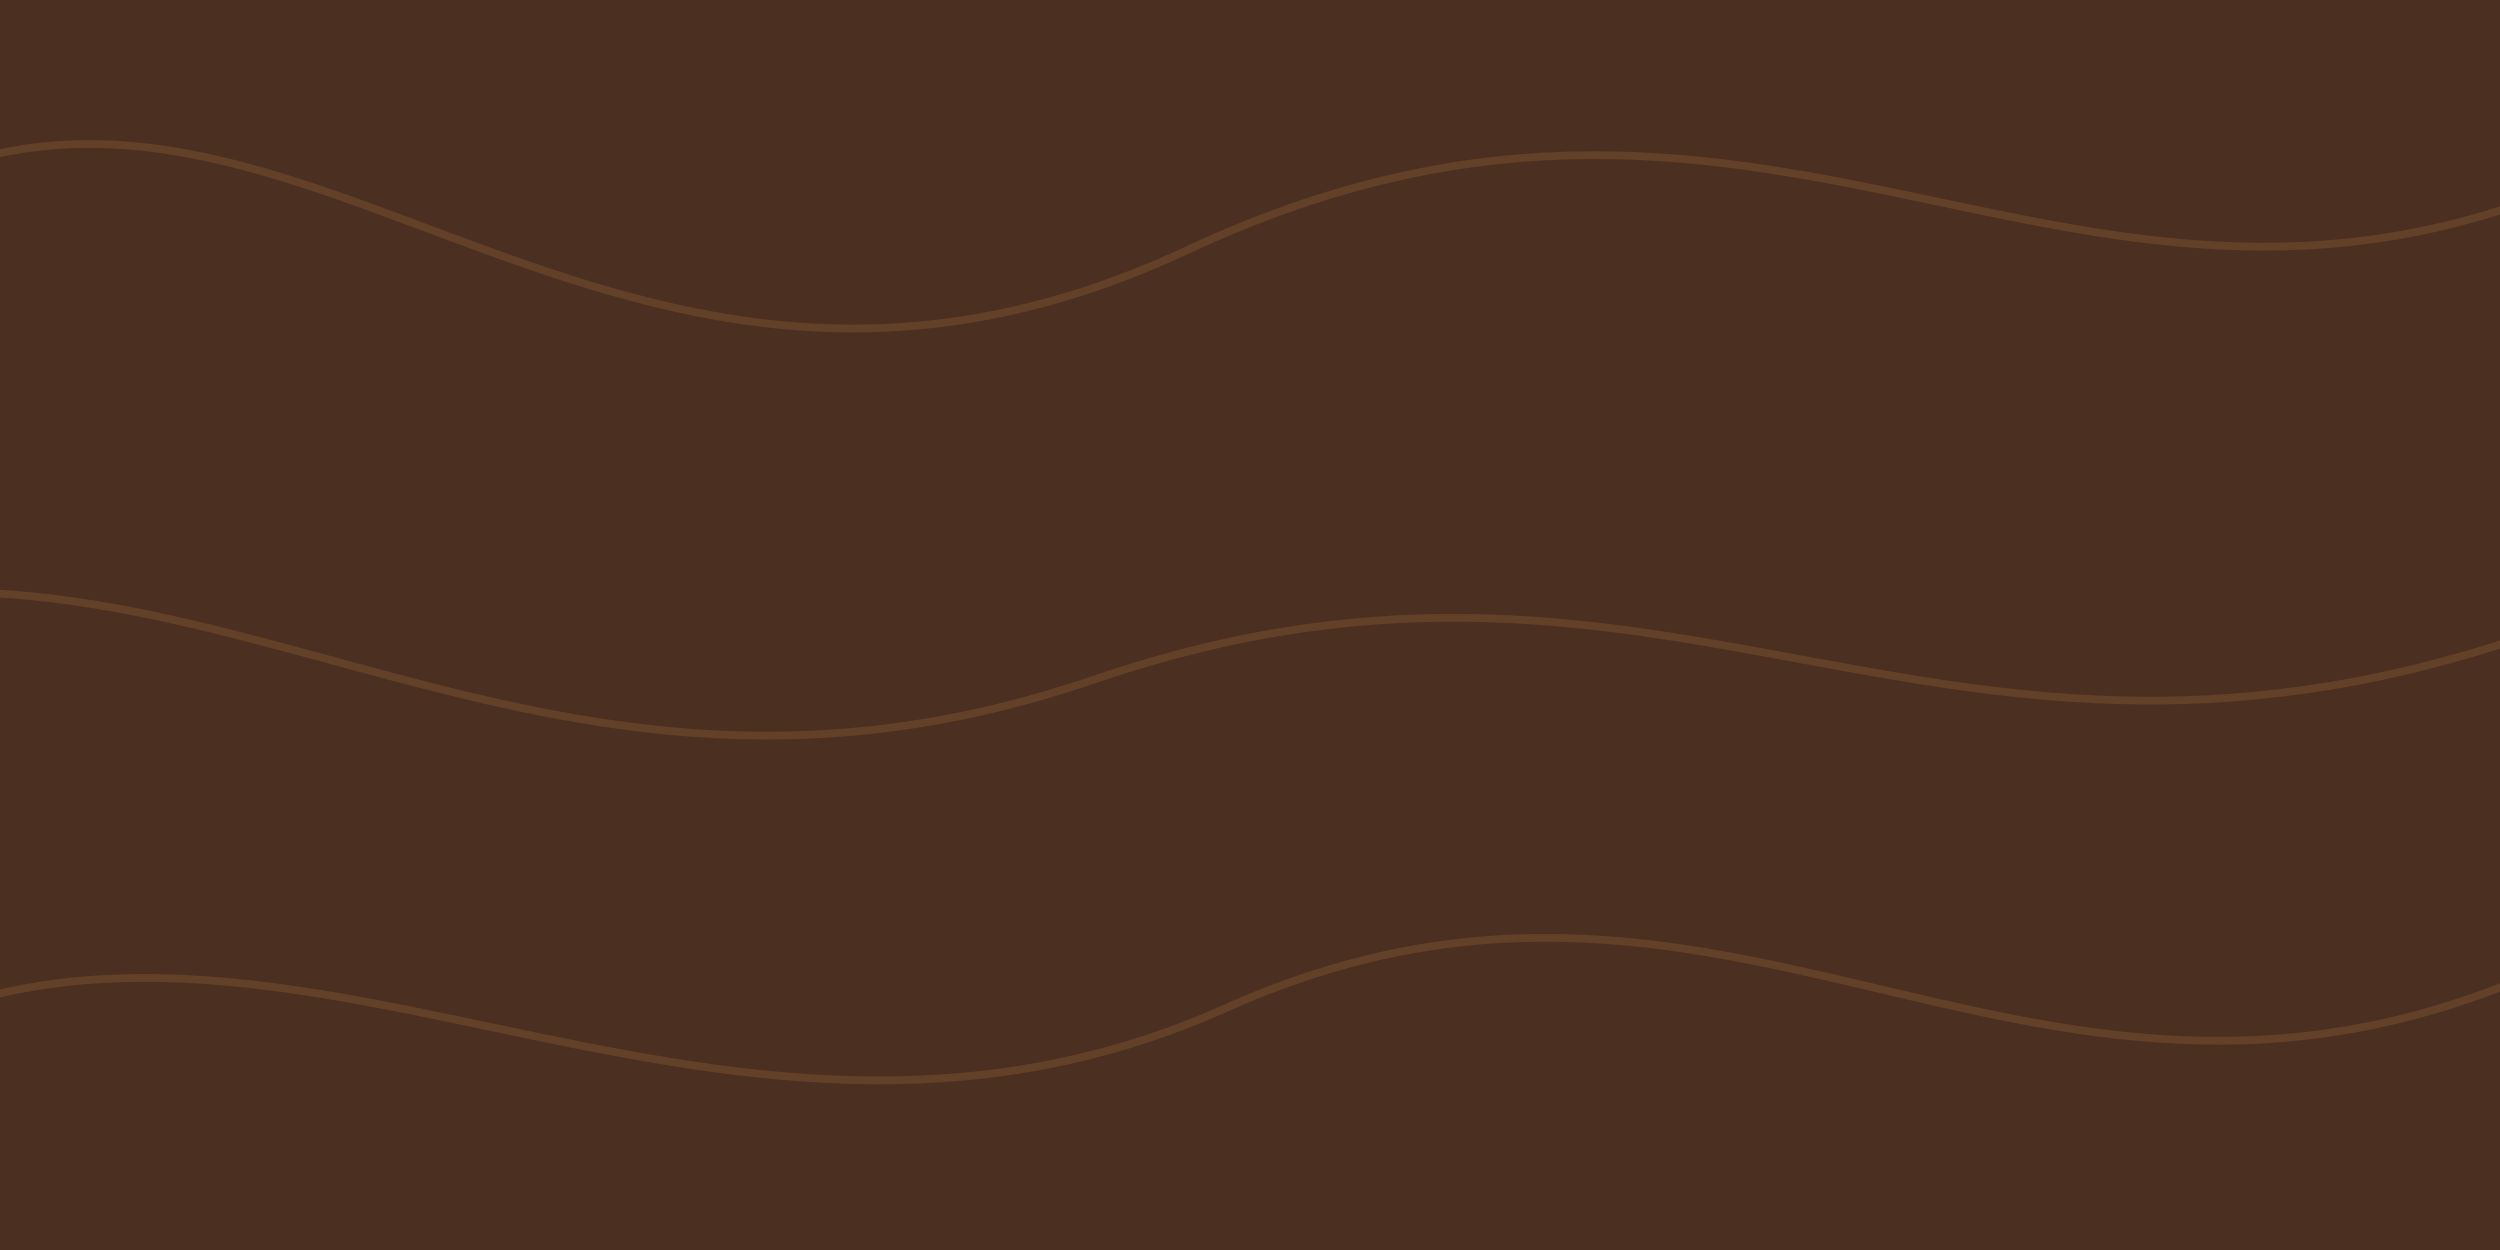
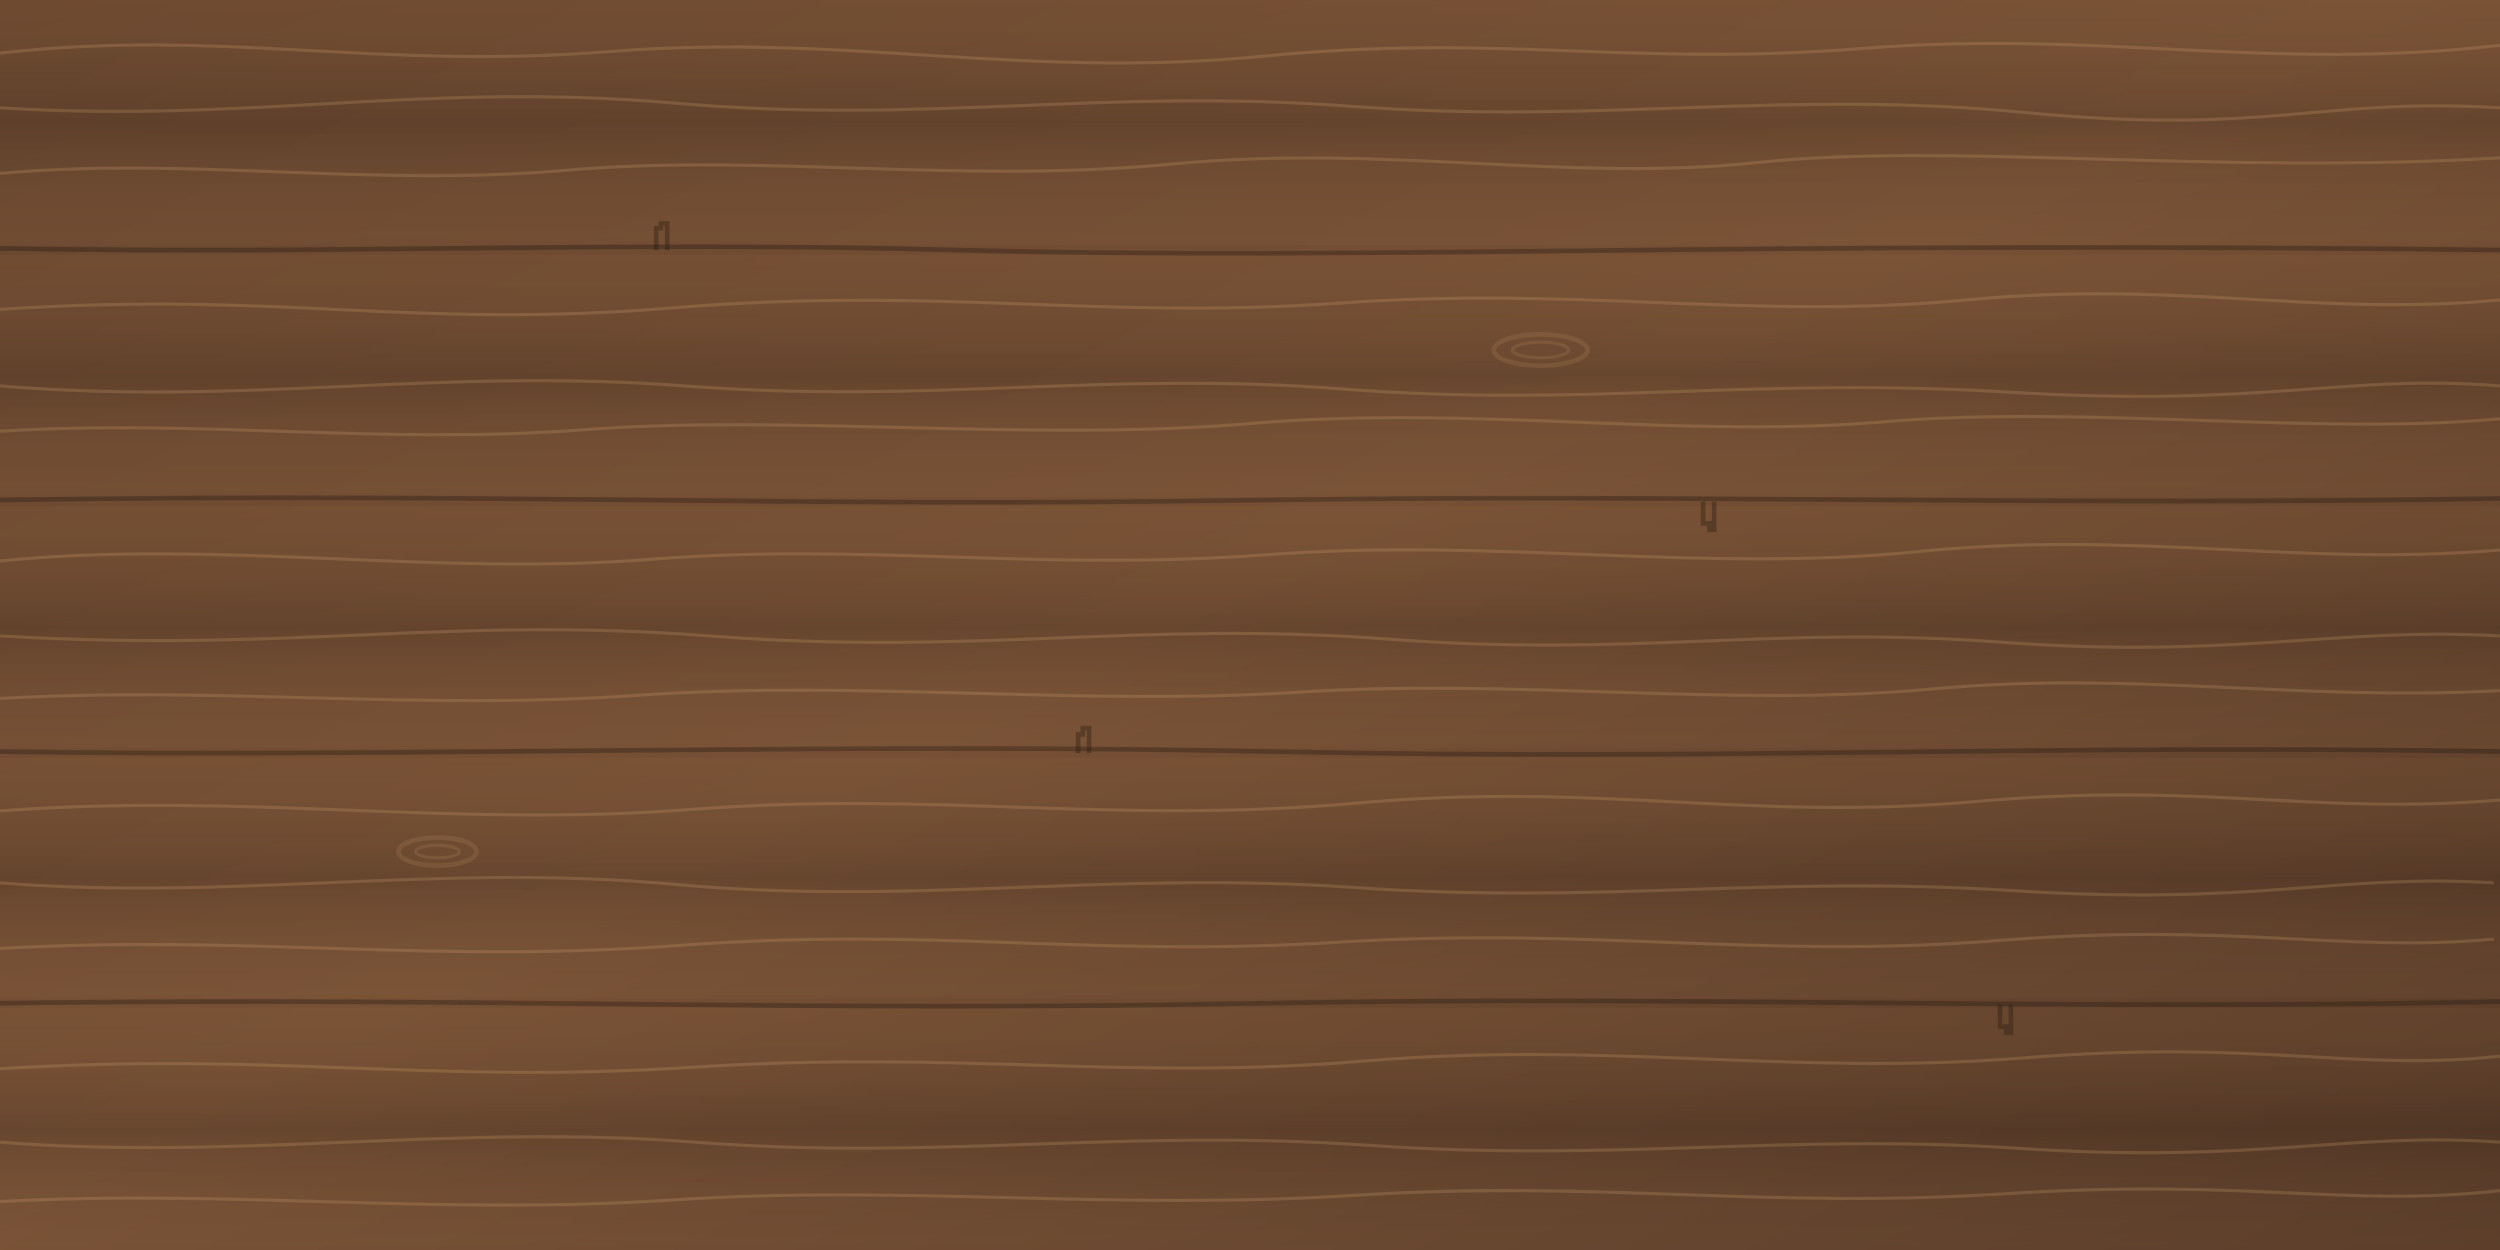
- <svg xmlns="http://www.w3.org/2000/svg" width="320" height="160" viewBox="0 0 320 160">
-   <rect width="320" height="160" fill="#4b2f20" />
-   <g fill="none" stroke="#b87946" opacity=".22">
-     <path d="M-20 28c55-35 95 40 172 4s115 23 185-12" />
-     <path d="M-40 82c63-24 104 31 180 5s109 23 190-8" />
-     <path d="M-20 135c54-31 110 24 177-6s105 28 175-8" />
+ <svg xmlns="http://www.w3.org/2000/svg" width="1600" height="800" viewBox="0 0 1600 800">
+   <defs>
+     <linearGradient id="wood" x1="0" y1="0" x2="1" y2="1">
+       <stop stop-color="#68462f" />
+       <stop offset=".48" stop-color="#765035" />
+       <stop offset="1" stop-color="#563a28" />
+     </linearGradient>
+     <linearGradient id="board" x1="0" y1="0" x2="0" y2="1">
+       <stop stop-color="#b9834c" stop-opacity=".07" />
+       <stop offset=".5" stop-color="#160e09" stop-opacity=".14" />
+       <stop offset="1" stop-color="#c7925a" stop-opacity=".05" />
+     </linearGradient>
+   </defs>
+   <rect width="1600" height="800" fill="url(#wood)" />
+   <g fill="url(#board)">
+     <path d="M0 0h1600v157H0z" />
+     <path d="M0 163h1600v155H0z" />
+     <path d="M0 324h1600v155H0z" />
+     <path d="M0 485h1600v154H0z" />
+     <path d="M0 645h1600v155H0z" />
  </g>
+   <g fill="none" stroke="#24170f" stroke-width="3" opacity=".34">
+     <path d="M0 159c230 4 390-5 612 1 270 7 490-6 988 0" />
+     <path d="M0 320c330-5 490 5 812 0 266-4 500 4 788-1" />
+     <path d="M0 481c244 4 544-6 814 0 295 6 491-5 786 0" />
+     <path d="M0 642c320-4 506 6 814 0 268-5 508 5 786-1" />
+   </g>
+   <g fill="none" stroke="#d2a16e" stroke-width="2" opacity=".24">
+     <path d="M0 34c142-16 239 11 390-1s264 18 418 3 232 7 384-5 259 15 408-2" />
+     <path d="M0 69c160 10 271-17 432-3s273-10 432 2 276-11 432 4 188-10 304-3" />
+     <path d="M0 111c121-11 235 9 362-2s251 9 388-4 253 12 375-1 293 8 475-3" />
+     <path d="M0 198c182-12 260 13 431-1s271 8 426-3 263 11 401-2 221 11 342 0" />
+     <path d="M0 247c159 13 279-12 438 0s267-10 422 2 260-8 426 2 214-12 314-4" />
+     <path d="M0 276c130-8 244 9 374-1s286 8 427-4 275 10 404-1 278 9 395-2" />
+     <path d="M0 359c140-14 277 10 416-1s247 8 395-3 277 12 417-2 242 10 372-1" />
+     <path d="M0 407c188 11 284-13 454 0s275-10 434 2 244-9 393 2 214-10 319-4" />
+     <path d="M0 447c144-8 266 8 408-2s282 7 423-2 275 10 405-2 233 8 364 1" />
+     <path d="M0 519c160-12 287 11 443-1s268 10 425-4 249 12 396-1 214 9 336-1" />
+     <path d="M0 565c148 12 279-13 432 1s276-9 435 2 263-8 421 2 206-11 308-5" />
+     <path d="M0 607c162-9 274 10 436-2s260 8 421-2 270 11 421-1 221 8 318-1" />
+     <path d="M0 684c178-11 272 10 444-1s274 9 430-4 272 10 422-2 208 9 304-1" />
+     <path d="M0 731c153 12 289-12 445 0s271-9 431 2 265-8 417 2 211-11 307-4" />
+     <path d="M0 769c149-8 279 9 430-1s279 7 437-3 260 9 416-1 218 9 317-2" />
+   </g>
+   <g fill="none" stroke="#d4a06a" opacity=".16">
+     <ellipse cx="986" cy="224" rx="30" ry="10" stroke-width="3" />
+     <ellipse cx="986" cy="224" rx="18" ry="5" stroke-width="2" />
+     <ellipse cx="280" cy="545" rx="25" ry="9" stroke-width="3" />
+     <ellipse cx="280" cy="545" rx="14" ry="4" stroke-width="2" />
+   </g>
+   <path d="M420 160v-14h3v-3h4v17M1090 321v14h4v4h3v-18M690 482v-12h3v-4h4v16M1280 643v14h4v4h3v-18" fill="none" stroke="#291a10" stroke-width="3" opacity=".38" />
</svg>
